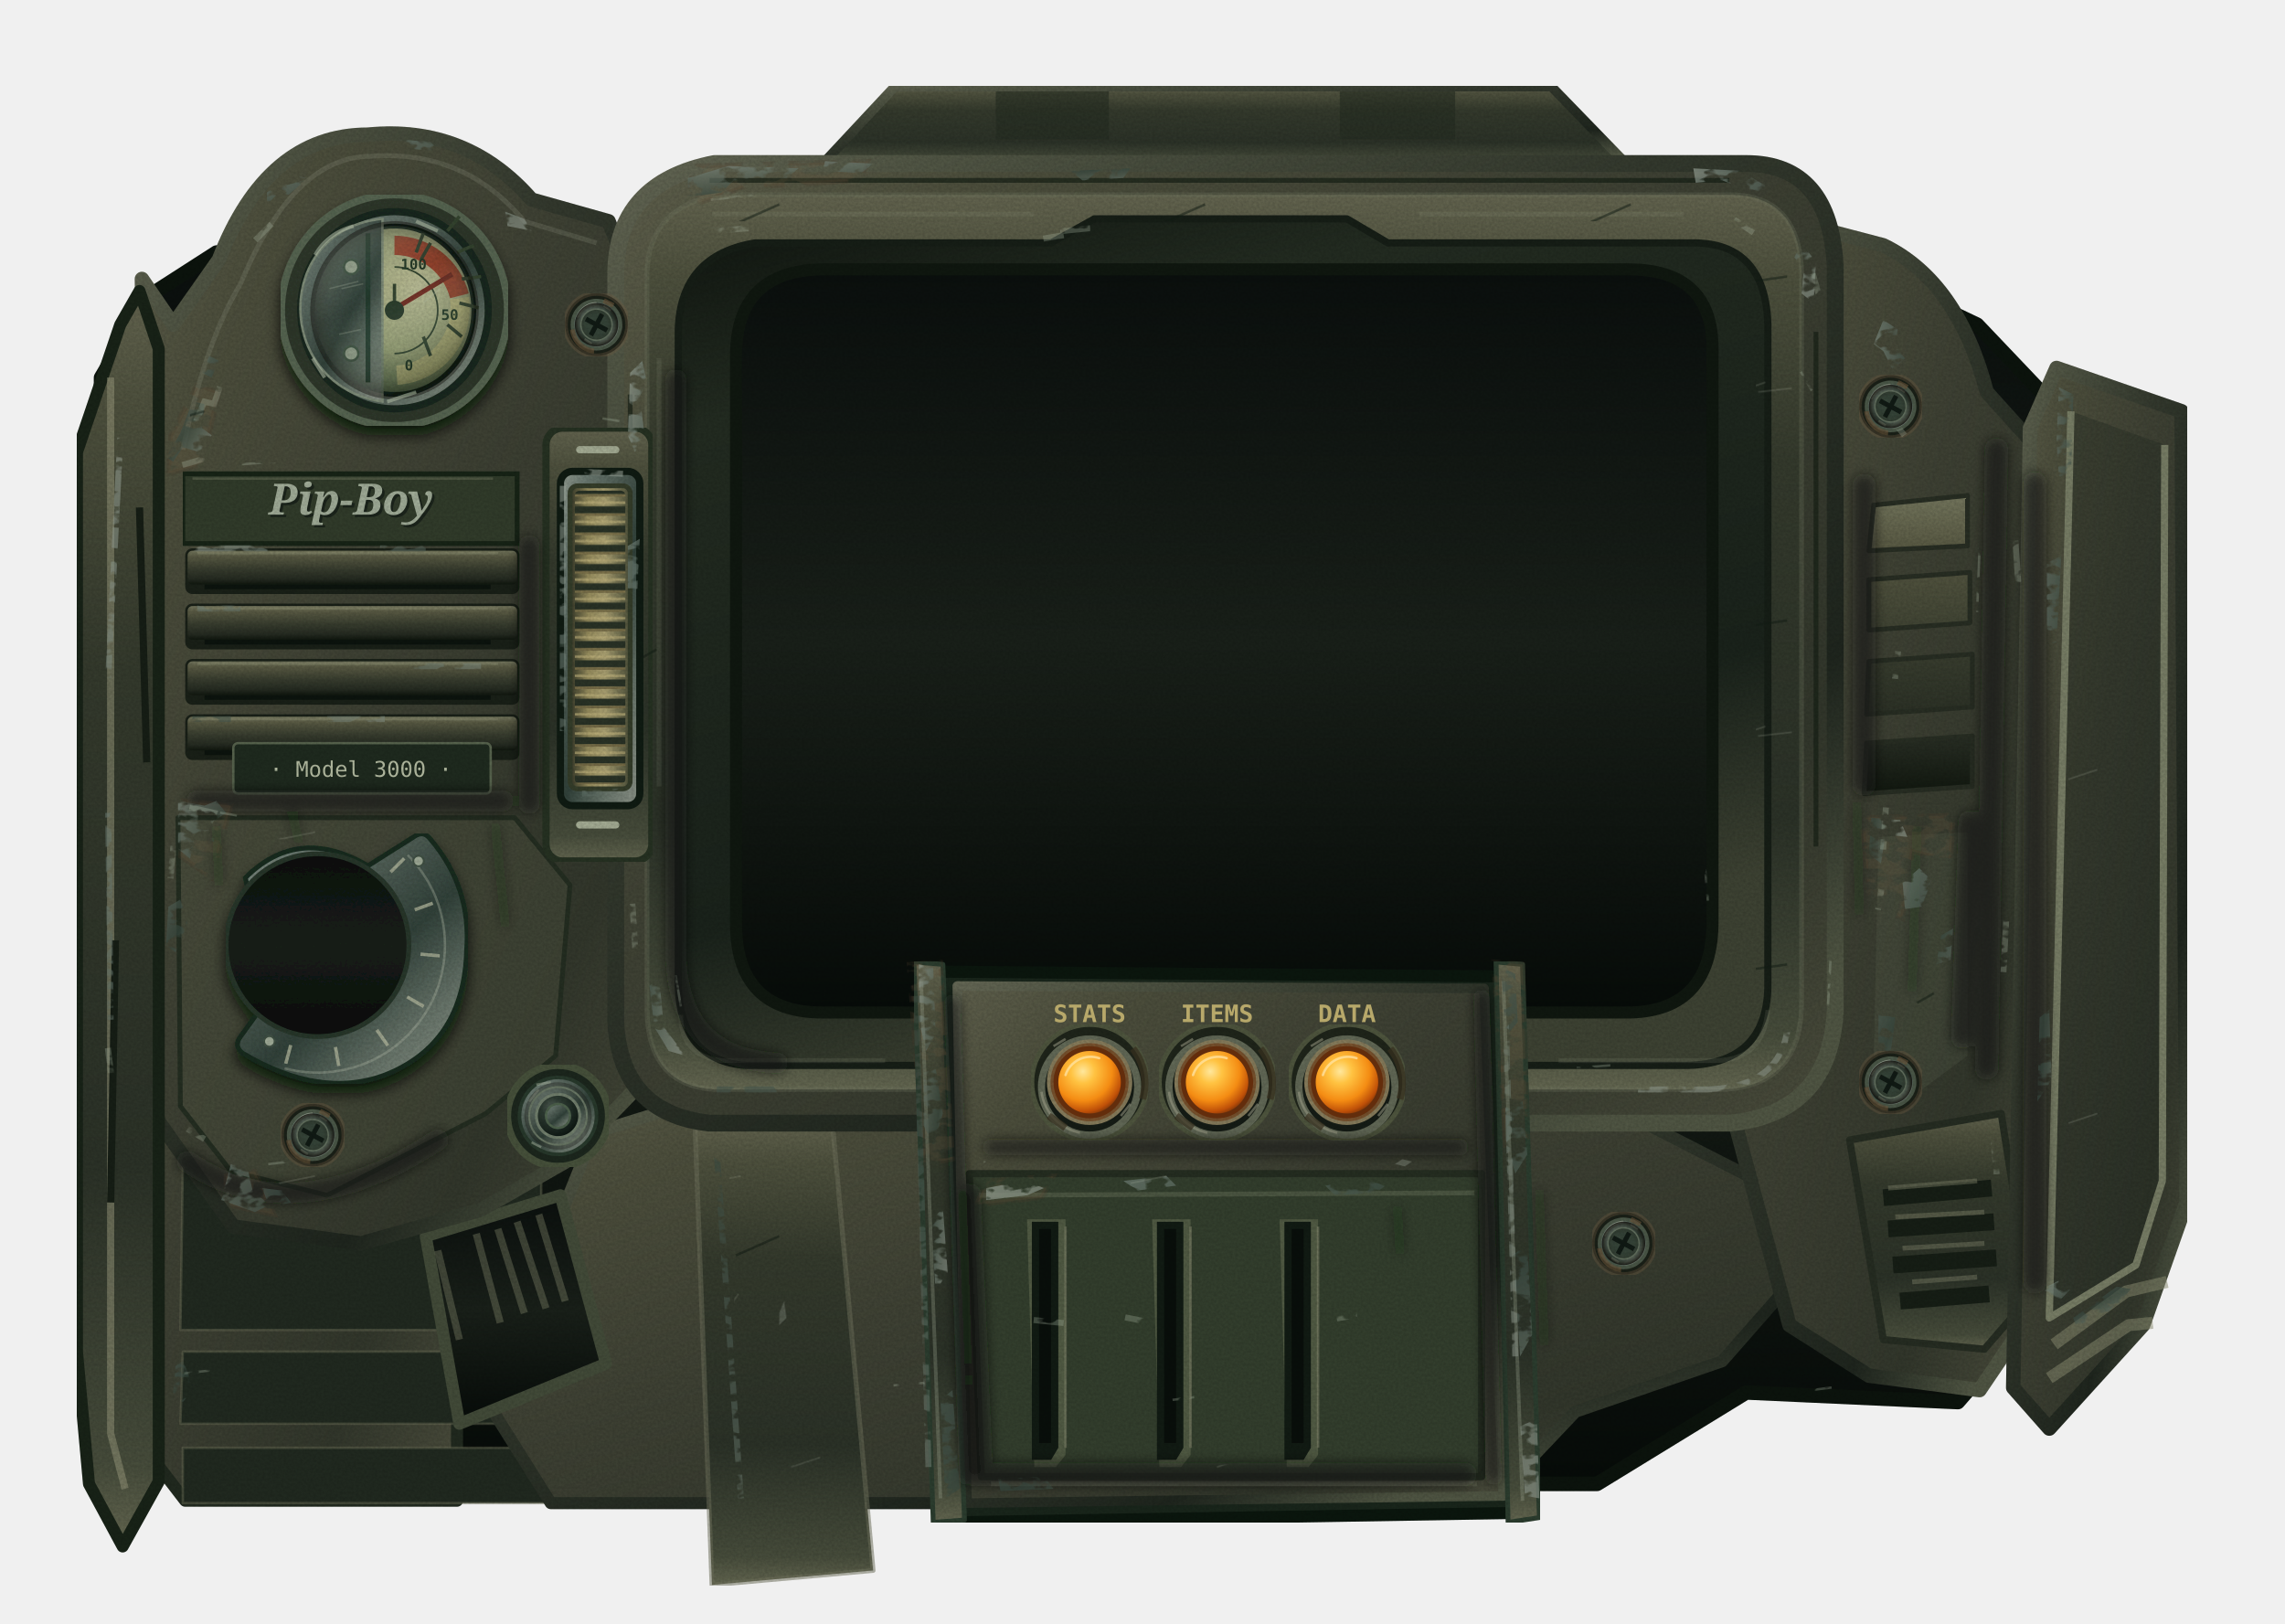
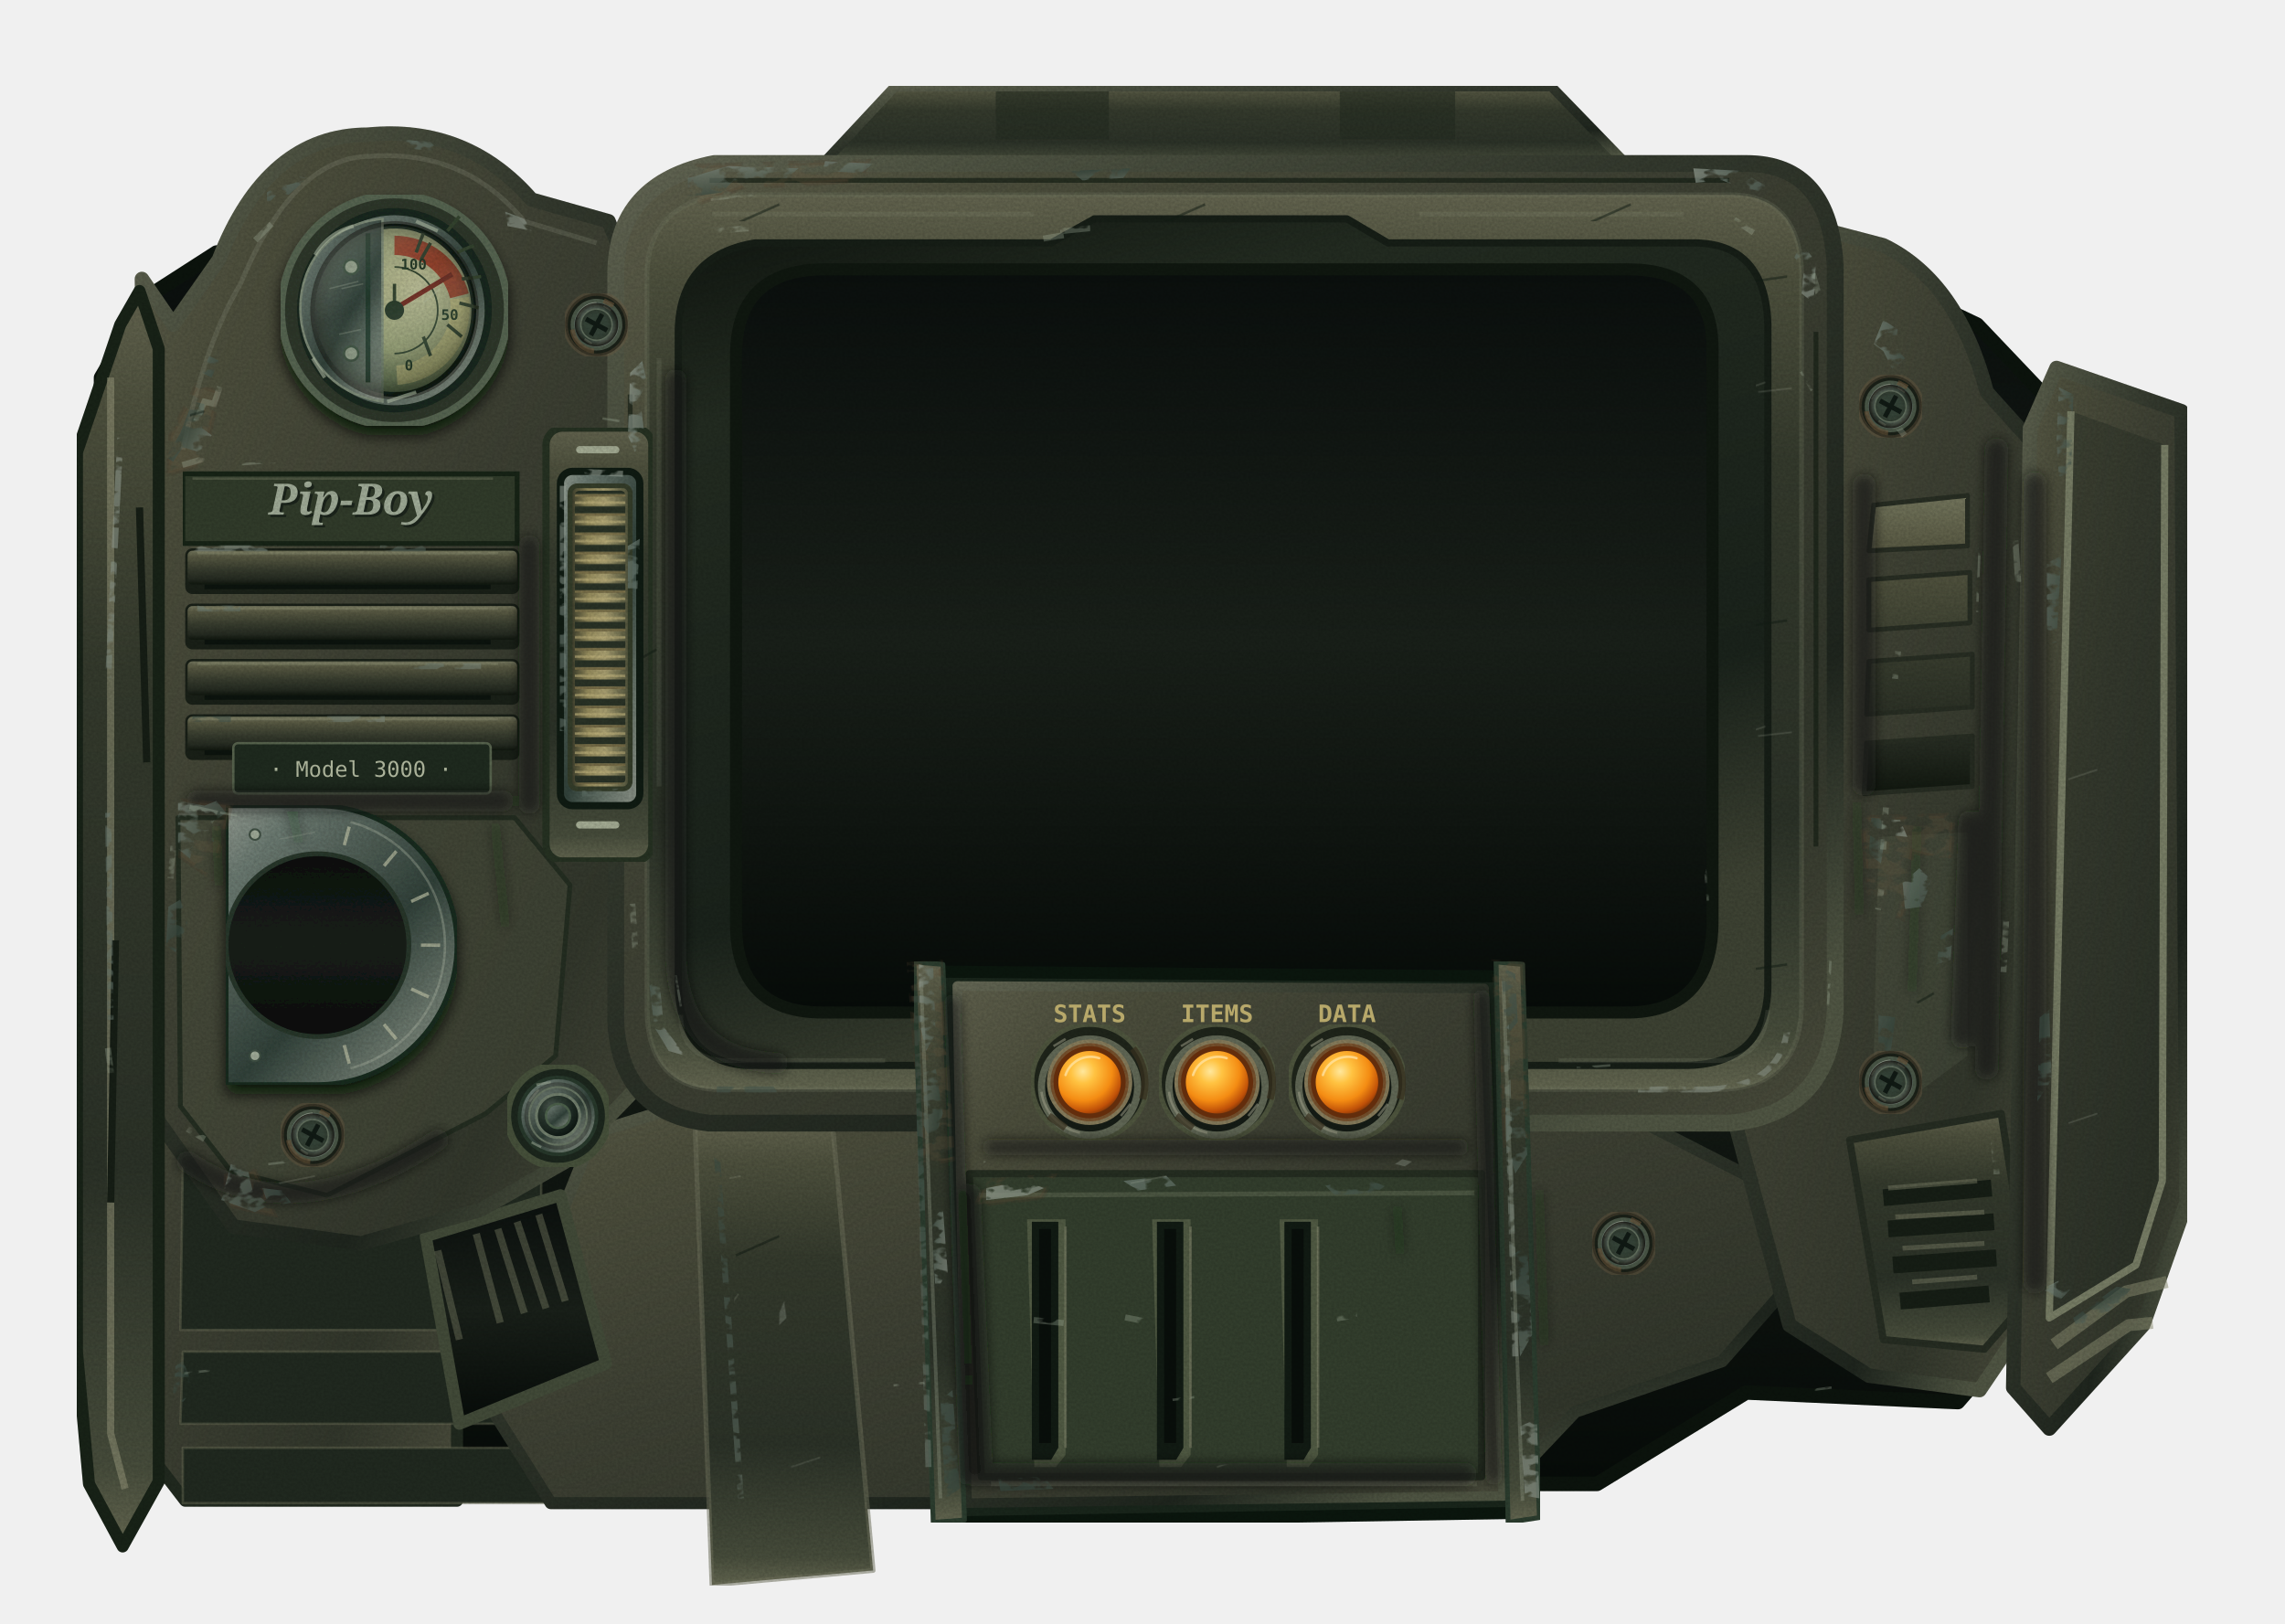
<svg xmlns="http://www.w3.org/2000/svg" width="950" height="675" viewBox="0 0 950 675" fill="none">
  <defs>
    <linearGradient id="paint" x1="0" y1="0" x2="1" y2="1">
      <stop stop-color="#62634f" />
      <stop offset=".16" stop-color="#50523f" />
      <stop offset=".43" stop-color="#414436" />
      <stop offset=".78" stop-color="#34392d" />
      <stop offset="1" stop-color="#4e503f" />
    </linearGradient>
    <linearGradient id="edge" x2=".8" y2="1">
      <stop stop-color="#686b58" />
      <stop offset=".12" stop-color="#555a48" />
      <stop offset=".42" stop-color="#353b2f" />
      <stop offset=".8" stop-color="#20271f" />
      <stop offset="1" stop-color="#535946" />
    </linearGradient>
    <linearGradient id="steel" x2=".85" y2="1">
      <stop stop-color="#99a297" />
      <stop offset=".16" stop-color="#707f76" />
      <stop offset=".36" stop-color="#55645b" />
      <stop offset=".6" stop-color="#33443c" />
      <stop offset=".85" stop-color="#6e7b70" />
      <stop offset="1" stop-color="#879085" />
    </linearGradient>
    <linearGradient id="rim" x2="0" y2="1">
      <stop stop-color="#676852" />
      <stop offset=".09" stop-color="#515440" />
      <stop offset=".3" stop-color="#363c2e" />
      <stop offset=".7" stop-color="#2d3429" />
      <stop offset=".94" stop-color="#4a503e" />
      <stop offset="1" stop-color="#686b54" />
    </linearGradient>
    <linearGradient id="recess" x2=".35" y2="1">
      <stop stop-color="#111711" />
      <stop offset=".22" stop-color="#242d22" />
      <stop offset=".76" stop-color="#1b241c" />
      <stop offset="1" stop-color="#404535" />
    </linearGradient>
    <linearGradient id="rubber" x2="0" y2="1">
      <stop stop-color="#0b100e" />
      <stop offset=".5" stop-color="#1a211a" />
      <stop offset="1" stop-color="#070c09" />
    </linearGradient>
    <linearGradient id="rib" x2="0" y2="1">
      <stop stop-color="#787a60" />
      <stop offset=".18" stop-color="#5b5c45" />
      <stop offset=".54" stop-color="#3a3f30" />
      <stop offset=".84" stop-color="#262c22" />
      <stop offset="1" stop-color="#11180f" />
    </linearGradient>
    <linearGradient id="brass" x2="1" y2="0">
      <stop stop-color="#353828" />
      <stop offset=".3" stop-color="#9b9160" />
      <stop offset=".58" stop-color="#b1a776" />
      <stop offset="1" stop-color="#4d513a" />
    </linearGradient>
    <radialGradient id="dial" cx=".36" cy=".3" r=".75">
      <stop stop-color="#536057" />
      <stop offset=".3" stop-color="#303e35" />
      <stop offset=".66" stop-color="#1e2b24" />
      <stop offset="1" stop-color="#0a1410" />
    </radialGradient>
    <radialGradient id="paper" cx=".65" cy=".35" r=".75">
      <stop stop-color="#bfc199" />
      <stop offset=".55" stop-color="#a5ac7e" />
      <stop offset="1" stop-color="#5b704f" />
    </radialGradient>
    <radialGradient id="amber" cx=".4" cy=".34" r=".7">
      <stop stop-color="#ffe79c" />
      <stop offset=".25" stop-color="#ffc342" />
      <stop offset=".62" stop-color="#f48c13" />
      <stop offset=".85" stop-color="#bf5008" />
      <stop offset="1" stop-color="#622a09" />
    </radialGradient>
    <linearGradient id="glass" x2=".5" y2="1">
      <stop stop-color="#e3f8e6" stop-opacity=".18" />
      <stop offset=".48" stop-color="#c4dfcc" stop-opacity="0" />
      <stop offset="1" stop-color="#06170c" stop-opacity=".3" />
    </linearGradient>
    <radialGradient id="soot">
      <stop offset=".45" stop-color="#231f13" stop-opacity="0" />
      <stop offset=".78" stop-color="#1f2014" stop-opacity=".25" />
      <stop offset="1" stop-color="#100f0a" stop-opacity=".85" />
    </radialGradient>
    <pattern id="wheel-ribs" width="24" height="8" patternUnits="userSpaceOnUse">
      <path d="M0 1h24" stroke="#c5b780" stroke-opacity=".65" />
      <path d="M0 4h24" stroke="#2b3427" stroke-width="3" />
      <path d="M0 6h24" stroke="#786e48" />
    </pattern>
    <pattern id="scuffs" width="177" height="143" patternUnits="userSpaceOnUse">
      <path d="m17 19 9-3m-3 4 18-2m75 45 15-3m-92 49 22-7m63 16 6-9m22-71 12-4" stroke="#b9bdaa" stroke-opacity=".17" stroke-width=".7" />
      <path d="m64 34 21-6m-64 89 14-2m94-22 18-8m-58 46 7-4" stroke="#101a13" stroke-opacity=".5" />
      <path d="m49 55 3-2 4 1-3 2zm98 62 2-5 1 7-3 3z" fill="#a4afa0" fill-opacity=".3" />
    </pattern>
    <filter id="grain" x="0" y="0" width="100%" height="100%" color-interpolation-filters="sRGB">
      <feTurbulence type="fractalNoise" baseFrequency=".9" numOctaves="2" seed="27" />
      <feColorMatrix values="0 0 0 0 0  0 0 0 0 0  0 0 0 0 0  .2 0 0 0 0" />
      <feComposite in2="SourceAlpha" operator="in" result="speckle" />
      <feBlend in="SourceGraphic" in2="speckle" mode="multiply" />
    </filter>
    <filter id="flaking" x="0" y="0" width="100%" height="100%">
      <feTurbulence type="fractalNoise" baseFrequency=".11 .18" numOctaves="3" seed="8" />
      <feColorMatrix values="0 0 0 0 1  0 0 0 0 1  0 0 0 0 1  9 0 0 0 -3.9" />
    </filter>
    <mask id="worn" maskUnits="userSpaceOnUse" x="0" y="0" width="950" height="675">
      <rect width="950" height="675" fill="white" filter="url(#flaking)" />
    </mask>
    <filter id="smudge" x="-20%" y="-20%" width="140%" height="140%">
      <feGaussianBlur stdDeviation="2.5" />
    </filter>
    <filter id="shadow" x="-15%" y="-15%" width="130%" height="140%">
      <feDropShadow dx="0" dy="4" stdDeviation="3" flood-color="#030806" flood-opacity=".8" />
    </filter>
    <g id="screw" filter="url(#grain)">
      <circle r="13" fill="#1b2118" stroke="#726047" stroke-opacity=".35" stroke-width="2" />
      <circle r="10" fill="url(#steel)" stroke="#4d5a4a" stroke-width="1.5" />
      <circle r="6.5" fill="#37463a" stroke="#778875" stroke-width=".6" />
      <path d="M-5-1h4v-4h2v4h4v2H1v4h-2V1h-4z" fill="#111b15" transform="rotate(28)" />
      <path d="M-8-3a9 9 0 0 1 8-6m3 1 3 2M-5 6l3 2" stroke="#bbc3ad" stroke-opacity=".5" />
      <path d="M-10 2a10 10 0 0 0 9 9M3-10l4 2" stroke="#69533a" stroke-width="2" stroke-opacity=".65" />
      <circle r="9" fill="url(#soot)" />
    </g>
    <g id="lamp">
      <g filter="url(#grain)">
        <circle r="24" fill="#20261b" stroke="#515840" stroke-width="2" />
        <circle cy="2" r="20" fill="#161d16" stroke="#656c59" stroke-width="3" />
        <circle r="17" fill="#7c542e" stroke="#8b805e" stroke-width="1.5" />
      </g>
      <circle r="14" fill="url(#amber)" stroke="#632d0c" stroke-width="2" />
      <path d="M-10-3a11 11 0 0 1 14-7" stroke="#ffe7ad" stroke-opacity=".7" stroke-linecap="round" />
      <path d="M-20 4a20 20 0 0 0 16 17M-15-15l5-3m23 32 4-5" stroke="#a1a18a" stroke-opacity=".5" />
      <path d="M18-14a23 23 0 0 1 4 21m-39 7 7 5" stroke="#372f1f" stroke-width="3" stroke-opacity=".7" />
    </g>
    <g id="vent">
      <rect width="139" height="19" rx="3" fill="#1a2118" />
      <rect x="1" y="1" width="137" height="14" rx="2" fill="url(#rib)" />
      <path d="M5 2h125" stroke="#9c9d80" stroke-opacity=".35" />
      <path d="M8 16h119" stroke="#0c140e" stroke-width="2" />
    </g>
    <g id="slot">
      <path d="M-8 0H8V98L4 103H-5z" fill="#545e46" />
      <path d="M-6 1H5v94l-3 5h-8z" fill="#121c14" />
      <path d="M-3 4H2v89H-3z" fill="#090f0b" />
      <path d="M8 3v92" stroke="#a0a086" stroke-opacity=".4" />
    </g>
    <path id="selector-tick" d="M0-43V-51" />
    <g id="selector-knob" filter="url(#shadow)">
      <g filter="url(#grain)">
-         <path d="M-12-36-5-34 0-42 5-34 11-35 30-23 39 0 32 24 13 38-10 35-29 20-35-4-26-26z" fill="url(#dial)" stroke="#687b6b" stroke-width="2" />
+         <circle r="37" fill="url(#dial)" stroke="#687b6b" stroke-width="2" />
        <circle r="27" fill="url(#dial)" stroke="#18281f" stroke-width="3" />
        <circle r="21" fill="url(#dial)" stroke="#3c5143" stroke-width="1" />
+         <path d="M0-33 5-25H-5Z" fill="url(#dial)" stroke="#687b6b" stroke-width="1" />
      </g>
      <path d="M-27-12q5-13 19-16m-3 7 9-2m-28 36 4 6m41 10 6-3" stroke="#9ba999" stroke-opacity=".3" stroke-width="1.2" />
      <path d="m-11-23 6-1m-20 9 3-6m-3 4 1 4m3 35 5 3m38-14 1-7" stroke="#b8c1ae" stroke-opacity=".3" stroke-width=".7" />
    </g>
  </defs>
  <g stroke-linejoin="round" filter="url(#grain)">
    <path d="M62 123 90 105h91l47 35 476 2 55-37 63 30 39 41v353l-47 54-88-4-62 38H91L42 575V157z" fill="url(#rubber)" stroke="#0c140d" stroke-width="6" />
    <path d="M81 165h109v459H77L57 598V188z" fill="url(#paint)" stroke="#222b20" stroke-width="5" />
    <path d="M76 485h149v68H75zm0 77h177v30H75zm0 40h188v23H76z" fill="#222b21" stroke="#71745c" stroke-opacity=".45" />
    <path d="M247 471 321 448l353 14 92 47-50 57-61 21-36 38H229l-27-43z" fill="url(#paint)" stroke="url(#edge)" stroke-width="5" />
    <path d="m289 469 57-3 17 187-67 6z" fill="url(#rim)" stroke="#747761" stroke-opacity=".5" stroke-width="2" />
    <path d="m303 480 28-3 17 169-39 1z" fill="url(#scuffs)" />
    <path d="m177 514 56-17 19 70-61 25z" fill="url(#rubber)" stroke="#454e3b" stroke-width="5" />
    <path d="m182 520 9 37m7-44 10 37m-1-39 11 35m-3-38 12 36m-3-39 11 36" stroke="#7d8266" stroke-opacity=".45" stroke-width="3" />
    <path d="M59 116 72 135 91 108Q111 56 153 56q41-4 68 27l32 9 24 60-12 300-30 31-35 20-50 14-53-7-32-45z" fill="url(#paint)" stroke="url(#edge)" stroke-width="6" />
    <path d="M76 187q9-44 24-69 22-53 54-53 39-3 64 27l30 9" stroke="#959984" stroke-opacity=".26" stroke-width="2" />
    <path d="M74 340h140l23 28-6 71-29 24-66 34-40-10-21-27z" fill="#505743" fill-opacity=".4" stroke="#252f22" stroke-width="2" />
    <path d="M50 135 58 121 66 145v471l-15 27-14-26-5-55V188z" fill="url(#rim)" stroke="#192418" stroke-width="5" />
    <path d="M46 157v439l6 23" stroke="#9a9b7e" stroke-opacity=".55" stroke-width="3" />
    <path d="m58 211 3 106m-13 74-2 109" stroke="#171f16" stroke-width="3" />
    <path d="m741 91 42 11q31 15 43 61l18 20v364l-21 31-46-6-33-21-25-93z" fill="url(#paint)" stroke="url(#edge)" stroke-width="6" />
    <path d="m779 210 39-4v21l-41 2zm-2 31 42-3v21l-42 3zm0 34 43-3v22l-44 3zm-1 34 44-3v21l-45 3z" fill="url(#rib)" stroke="#292f24" stroke-width="2" />
    <path d="m781 348 37-2v93l-19 14-20-12z" fill="#687059" fill-opacity=".22" />
    <path d="m769 474 63-11 12 76-19 22-42-4z" fill="url(#rim)" stroke="#272e23" stroke-width="3" />
    <path d="m783 498 45-4m-43 17 44-3m-42 18 43-3m-40 18 37-3" stroke="#171f16" stroke-width="7" />
    <path d="m785 494 37-3m-34 15 37-2m-34 15 34-2m-30 16 27-2" stroke="#8e9176" stroke-opacity=".4" stroke-width="2" />
    <path d="m855 153 52 18 2 329-18 51-39 43-15-17 7-399z" fill="url(#paint)" stroke="url(#edge)" stroke-width="6" />
    <path d="m861 171-9 377 36-22 11-35 1-306" fill="#202a20" fill-opacity=".35" stroke="#7c8269" stroke-width="3" />
    <path d="m854 559 30-22 17-4m-49 40 33-22 10-1" stroke="#97997b" stroke-opacity=".5" stroke-width="5" />
    <path d="m344 66 28-30h273l32 33" fill="url(#rim)" stroke="url(#edge)" stroke-width="4" />
    <path d="M414 38h47v20h-47zm143 0h48v20h-48z" fill="#252e22" fill-opacity=".6" />
    <path d="M297 68h429q35 0 37 43v309q-2 43-44 47H295q-37-4-39-42V114q0-38 41-46z" fill="url(#paint)" stroke="url(#edge)" stroke-width="7" />
    <path d="M299 81h420q29 0 30 32v304q0 34-32 36H298q-29-1-29-34V115q0-29 30-34z" fill="url(#rim)" stroke="#777c64" stroke-opacity=".3" stroke-width="2" />
    <path d="M314 101h123l18-10h105l17 10h127q30 0 31 34v276q-1 31-33 32H310q-27-2-28-33V137q1-31 32-36z" fill="url(#recess)" stroke="#171f17" stroke-width="3" />
    <path d="M341 112h336q35 0 35 33v238q0 37-34 38H342q-36 0-36-37V148q0-35 35-36z" fill="url(#rubber)" stroke="#101810" stroke-width="5" />
    <path d="M296 89h134m160 0h110M274 149v178m9 95q0 17 17 19h68m280 0h65q20 0 22-21" stroke="#a4aa90" stroke-opacity=".15" stroke-width="2" />
    <path d="M295 75h424M262 164v128m493-154v214" stroke="#182216" stroke-opacity=".7" stroke-width="2" />
  </g>
  <g transform="translate(164 129)" filter="url(#shadow)">
    <g filter="url(#grain)">
      <ellipse rx="47" ry="48" fill="#30392c" stroke="#596854" stroke-width="3" />
      <ellipse rx="39" ry="41" fill="url(#steel)" stroke="#1b291f" stroke-width="3" />
      <ellipse rx="33" ry="35" fill="url(#paper)" stroke="#0e2117" stroke-width="2" />
      <path d="M0-27a28 28 0 0 1 27 21" stroke="#a34730" stroke-width="8" />
      <path d="M1 27a28 28 0 0 0 26-32" stroke="#c6c286" stroke-width="8" />
      <g stroke="#354631" stroke-width="1.4">
        <path d="M0-32v8m12-29-3 8" transform="translate(0 21)" />
        <path d="m15-28-4 7m16-18-5 6m11 6-7 3m10 10-8 1m7 12-8-2m1 14-6-5m-7 13-3-8" />
        <path d="M0-18a18 18 0 0 1 0 36" stroke-width=".7" />
      </g>
      <g fill="#243a27" font-family="monospace" font-size="6" font-weight="bold" text-anchor="middle">
        <text x="8" y="-17">100</text>
        <text x="23" y="4">50</text>
        <text x="6" y="25">0</text>
      </g>
      <path d="M-1 0 24-15" stroke="#762c23" stroke-width="2" />
      <circle r="4" fill="#283a29" />
      <path d="M-5-38C-50-34-51 31-5 38z" fill="url(#steel)" stroke="#82907c" stroke-width="1" />
      <path d="M-11-32v62" stroke="#253d30" stroke-width="2" />
      <circle cx="-18" cy="-18" r="3" fill="#a4b19b" stroke="#425846" />
      <circle cx="-18" cy="18" r="3" fill="#a4b19b" stroke="#425846" />
    </g>
    <ellipse rx="35" ry="37" fill="url(#soot)" opacity=".55" />
    <path d="M-33-23q5-9 16-12m26-2 9 4m-52 53 5 8m26 10 12-4" stroke="#a6b09c" stroke-opacity=".6" stroke-width="1.5" />
    <path d="m-22-9 9-2m-14 2 12-3m-8 22 9-2m26-11 7-6" stroke="#b3bda8" stroke-opacity=".24" stroke-width=".6" />
    <ellipse rx="33" ry="35" fill="url(#glass)" />
  </g>
  <g filter="url(#grain)">
    <path d="M76 197h139v29H76z" fill="#333e2c" stroke="#182517" stroke-width="2" />
    <path d="M80 199h125" stroke="#94987b" stroke-opacity=".3" />
    <text x="147" y="215" fill="#1c251c" font-family="Georgia,serif" font-size="18" font-style="italic" font-weight="bold" text-anchor="middle">Pip-Boy</text>
    <text x="146" y="214" fill="#a6b29d" font-family="Georgia,serif" font-size="18" font-style="italic" font-weight="bold" text-anchor="middle">Pip-Boy</text>
    <use href="#vent" x="77" y="228" />
    <use href="#vent" x="77" y="251" />
    <use href="#vent" x="77" y="274" />
    <use href="#vent" x="77" y="297" />
    <rect x="97" y="309" width="107" height="21" rx="2" fill="#202c20" stroke="#5b6851" />
    <text x="150" y="323" fill="#bbc3a8" font-family="monospace" font-size="9" text-anchor="middle">· Model 3000 ·</text>
    <rect x="227" y="178" width="44" height="180" rx="7" fill="url(#rim)" stroke="#273323" stroke-width="3" />
    <rect x="233" y="196" width="33" height="139" rx="5" fill="url(#steel)" stroke="#101c13" stroke-width="3" />
    <rect x="237" y="202" width="25" height="126" rx="3" fill="url(#brass)" stroke="#363f2b" stroke-width="2" />
    <rect x="239" y="204" width="21" height="122" rx="2" fill="url(#wheel-ribs)" />
    <path d="M241 187h15m-15 156h15" stroke="#aab299" stroke-width="3" stroke-linecap="round" />
  </g>
  <g id="selector-scale" transform="translate(132 393)" filter="url(#shadow)">
    <g filter="url(#grain)">
-       <path d="M-30-28Q-8-50 21-33l19-12q4-3 7 1 17 20 15 46-1 39-34 52-27 10-59-9q-4-3-1-7l13-18z" fill="url(#steel)" stroke="#182d20" stroke-width="2" />
-       <path d="M37.477-37.477A53 53 0 0 1-13.718 51.194" stroke="#bec7b3" stroke-opacity=".35" stroke-width="1" />
+       <path d="M-38-58H0A58 58 0 0 1 0 58H-38Z" fill="url(#steel)" stroke="#182d20" stroke-width="2" />
+       <path d="M13.718-51.194A53 53 0 0 1 13.718 51.194" stroke="#bec7b3" stroke-opacity=".35" stroke-width="1" />
      <g stroke="#c2c6aa" stroke-opacity=".7" stroke-width="1.4">
-         <use href="#selector-tick" transform="rotate(45)" />
-         <use href="#selector-tick" transform="rotate(70)" />
-         <use href="#selector-tick" transform="rotate(95)" />
-         <use href="#selector-tick" transform="rotate(120)" />
-         <use href="#selector-tick" transform="rotate(145)" />
-         <use href="#selector-tick" transform="rotate(170)" />
-         <use href="#selector-tick" transform="rotate(195)" />
+         <use href="#selector-tick" transform="rotate(15)" />
+         <use href="#selector-tick" transform="rotate(40)" />
+         <use href="#selector-tick" transform="rotate(65)" />
+         <use href="#selector-tick" transform="rotate(90)" />
+         <use href="#selector-tick" transform="rotate(115)" />
+         <use href="#selector-tick" transform="rotate(140)" />
+         <use href="#selector-tick" transform="rotate(165)" />
      </g>
      <g fill="#a5b19d" stroke="#425346" stroke-width=".8">
-         <circle cx="42" cy="-35" r="2.2" />
-         <circle cx="-20" cy="40" r="2.2" />
+         <circle cx="-26" cy="-46" r="2.2" />
+         <circle cx="-26" cy="46" r="2.2" />
      </g>
      <circle r="38" fill="url(#rubber)" stroke="#29382c" stroke-width="2" />
    </g>
  </g>
  <use href="#screw" x="248" y="135" />
  <use href="#screw" x="786" y="169" />
  <use href="#screw" x="786" y="450" />
  <use href="#screw" x="130" y="472" />
  <use href="#screw" x="675" y="517" />
  <g transform="translate(232 464)" filter="url(#grain)">
    <circle r="21" fill="#1d281e" stroke="#49543d" stroke-width="3" />
    <circle r="16" fill="url(#steel)" stroke="#293b2d" stroke-width="1.5" />
    <circle r="12" fill="url(#steel)" stroke="#80917c" stroke-width=".8" />
    <circle r="9" fill="url(#dial)" stroke="#7b8a77" stroke-width="1.2" />
    <circle r="5" fill="url(#steel)" stroke="#50654f" />
    <path d="m-12-6 4-5m-1-2 6-1m-8 25 4 2" stroke="#afbaa4" stroke-opacity=".5" />
    <circle r="14" fill="url(#soot)" opacity=".4" />
  </g>
  <g filter="url(#grain)" stroke-linejoin="round">
    <path d="m388 404 238 2 8 223-239 4z" fill="#1a271c" stroke="#0b170e" stroke-width="5" />
    <path d="m398 410 219 1 8 211-223 3z" fill="url(#paint)" stroke="url(#edge)" stroke-width="4" />
    <path d="M403 488h213v126H408z" fill="#35412f" stroke="#262f22" stroke-width="3" />
    <path d="m407 497 206-1M412 617h202" stroke="#8b9176" stroke-opacity=".3" stroke-width="2" />
    <use href="#slot" x="435" y="507" />
    <use href="#slot" x="487" y="507" />
    <use href="#slot" x="540" y="507" />
    <path d="m380 400 12 1 9 231-13 1z" fill="url(#rim)" stroke="#2d3f30" stroke-width="2" />
    <path d="m622 400 11 1 7 230-13 2z" fill="url(#rim)" stroke="#2d3f30" stroke-width="2" />
    <path d="m383 408 8 215m234-215 8 216" stroke="#b3baa4" stroke-opacity=".3" stroke-width="1.5" />
  </g>
  <g fill="#b7a86a" font-family="monospace" font-size="10" font-weight="bold" text-anchor="middle">
    <text x="453" y="425">STATS</text>
    <text x="506" y="425">ITEMS</text>
    <text x="560" y="425">DATA</text>
  </g>
  <use href="#lamp" x="453" y="450" />
  <use href="#lamp" x="506" y="450" />
  <use href="#lamp" x="560" y="450" />
  <g stroke="#11170f" stroke-opacity=".65" stroke-linecap="round" filter="url(#smudge)">
    <path d="M82 333h127M220 227v107M78 483q44 30 104-9M281 158v237q0 45 42 47" stroke-width="8" />
    <path d="M775 202v124m44 16-3 89M830 187l-4 257M846 201v332M403 497l5 116h201" stroke-width="9" />
    <path d="M412 477h195M396 417l6 197M616 415l5 199" stroke-width="6" />
    <path d="m90 345 1 22m115-23 4 40m-89-48 3 13m648-14 1 44m24-34-2 66m-155 85 2 62m-61-55 1 17" stroke-width="3" stroke-opacity=".4" />
  </g>
  <g mask="url(#worn)">
    <g fill="#766244" fill-opacity=".18" stroke="#493b29" stroke-opacity=".25" stroke-width="2">
      <path d="m71 181 11-21 9 3-7 30-14 4zm5 152 20 2-8 30-13-9zm18 156 12-2 8 18-20-4z" />
      <path d="m288 69 73-2-3 8-49 3-23 8zm486 271 38-1-1 19-16-4-4 28-14-9z" />
      <path d="m378 401 13-1 5 82-12 2zm243-1 12 1 2 72-9 3zm-211 91 28-2-5 9-27 3z" />
    </g>
    <g fill="url(#steel)" opacity=".65">
      <path d="m75 180 5-13 5 1-1 10 4 3-5 7-7-2-4 6-3-2zm9-25 3-7 4 2-3 7z" />
      <path d="m74 333 11 2 5-2 4 5-6 4 1 8-8-2-2 9-5-4zm-4 44 5-3 3 10-5 12-4-3z" />
      <path d="m96 484 7 2 2 9 7 6-6 3-14-5zm13 10 8 1 4 5-9 2zm-36 74 3-2 5 11-5 6-4-4z" />
      <path d="m111 80 10-7 7 1-8 7-4-1-5 5zm55-22 13 1 4 4-11-1zm44 30 8 3 3 5-10-2z" />
      <path d="m286 74 17-5 29 1-5 4-22 1-5 5-14 2zm57-7 20 1-5 4-16-1zm102 4 25-1-3 4-17 1z" />
      <path d="m704 70 19 1 11 6-2 4-16-6-11 1zm45 31 6 8-1 17-5-4 1-10-4-5z" />
      <path d="m262 155 5-5 2 9-3 6 2 16-4 7-3-7zm-1 72 5-3-1 21-4 3zm9 183 4-4 2 21 9 12-7-2-6-10z" />
      <path d="m783 133 6 4-1 7 4 5-5 5-4-8-4-3zm-5 207 12 1 3 7-9-1-2 12-5-4z" />
      <path d="m791 367 7-6 5 5-4 11-7 1zm16 22 5-3-1 13-6 2zm-26 33 7 1-2 15-5-3z" />
      <path d="m856 161 6 3-1 36-5-2-1-14zm-5 73 6-3-2 36-4 1zm-3 189 4-3 1 29-6 9z" />
      <path d="m851 535 8-4 2 5-11 11-3-4zm11 13 18-13 6 1-7 8-15 10z" />
      <path d="m382 401 6 1 1 28-4 7-3-13zm2 45 5-2 3 19-4 13-4-8zm3 62 5-6 2 27-5 8z" />
      <path d="m391 582 5-4 3 41-6 4zm233-180 6 3 1 20-5 6zm2 57 7-1 2 22-5 8-4-14z" />
      <path d="m629 522 6-5 2 38-5 9zm3 71 7-3 1 33-6-1zm-222-99 16-3 8 3-7 3-17 2z" />
      <path d="m467 491 18-2 4 4-16 2zm84 2 15-3 10 3-4 3-17 1zm-136 122 19-1 4 5-22 1z" />
    </g>
    <g fill="none" stroke="url(#steel)" stroke-width="2.5" stroke-opacity=".55">
      <path d="M78 228h37m43 0h19M82 253h18M172 277h28M80 299h16m40 0h24" />
      <path d="m239 196 20 1m-25 5v102m8 26 17-1M298 453h30m14 0h12M681 453h29q29-1 33-24" />
      <path d="m50 182-5 100m0 56 1 86m252 55 10 144m73-211 5 198m240-187 4 141" />
    </g>
  </g>
  <g stroke="#a7b5a0" stroke-opacity=".3" stroke-linecap="square" mask="url(#worn)">
    <path d="m82 174 3-7 4 1 2-6m-14 31 7-2m23-92 5-5m-32 242 9 2-3 7m-14 8-1 11m8 106 5 3m-39-36 1 8m217-68 1 16m33-297 13-1m132 1 10-1m-17 4 6-1m281-6 6 4m26 19 2 7m31 53 4 5m-2 92-1 9m-4 56-1 15m-1 19-1 6m57-151 1 15m-5 143-1 19m-4 73 1 11m-399 62 10 1m28-2 5 1m83-1 6-1" stroke-width="2.5" />
    <path d="m101 193 13-1m-22 146 6 1m14 145 8-1m-43 88 18-2m156-395 6 1m39-92 18-2m-33 325 2 12m90 59 8-1m275-32 13-1m40-81 1 12m39-219 4 7m8 238-1 18m-7 160 8-1m62-349-1 26m-450 322 12-1m104 7 8-1" stroke-width="1" />
  </g>
  <g fill="url(#scuffs)">
    <path d="M79 169h29v21H79zm-1 166h142v14H78zm21 157 127-41 12 26-105 40-29-7z" />
    <path d="M283 77h445v15H283zm-17 62h14v254h-14zm464-26h15v319h-15z" />
    <path d="M785 342h29v84h-29zm74-161 36 6-1 302-34 23zM409 481h202v17H409zm-1 128h207v11H408z" />
  </g>
</svg>
